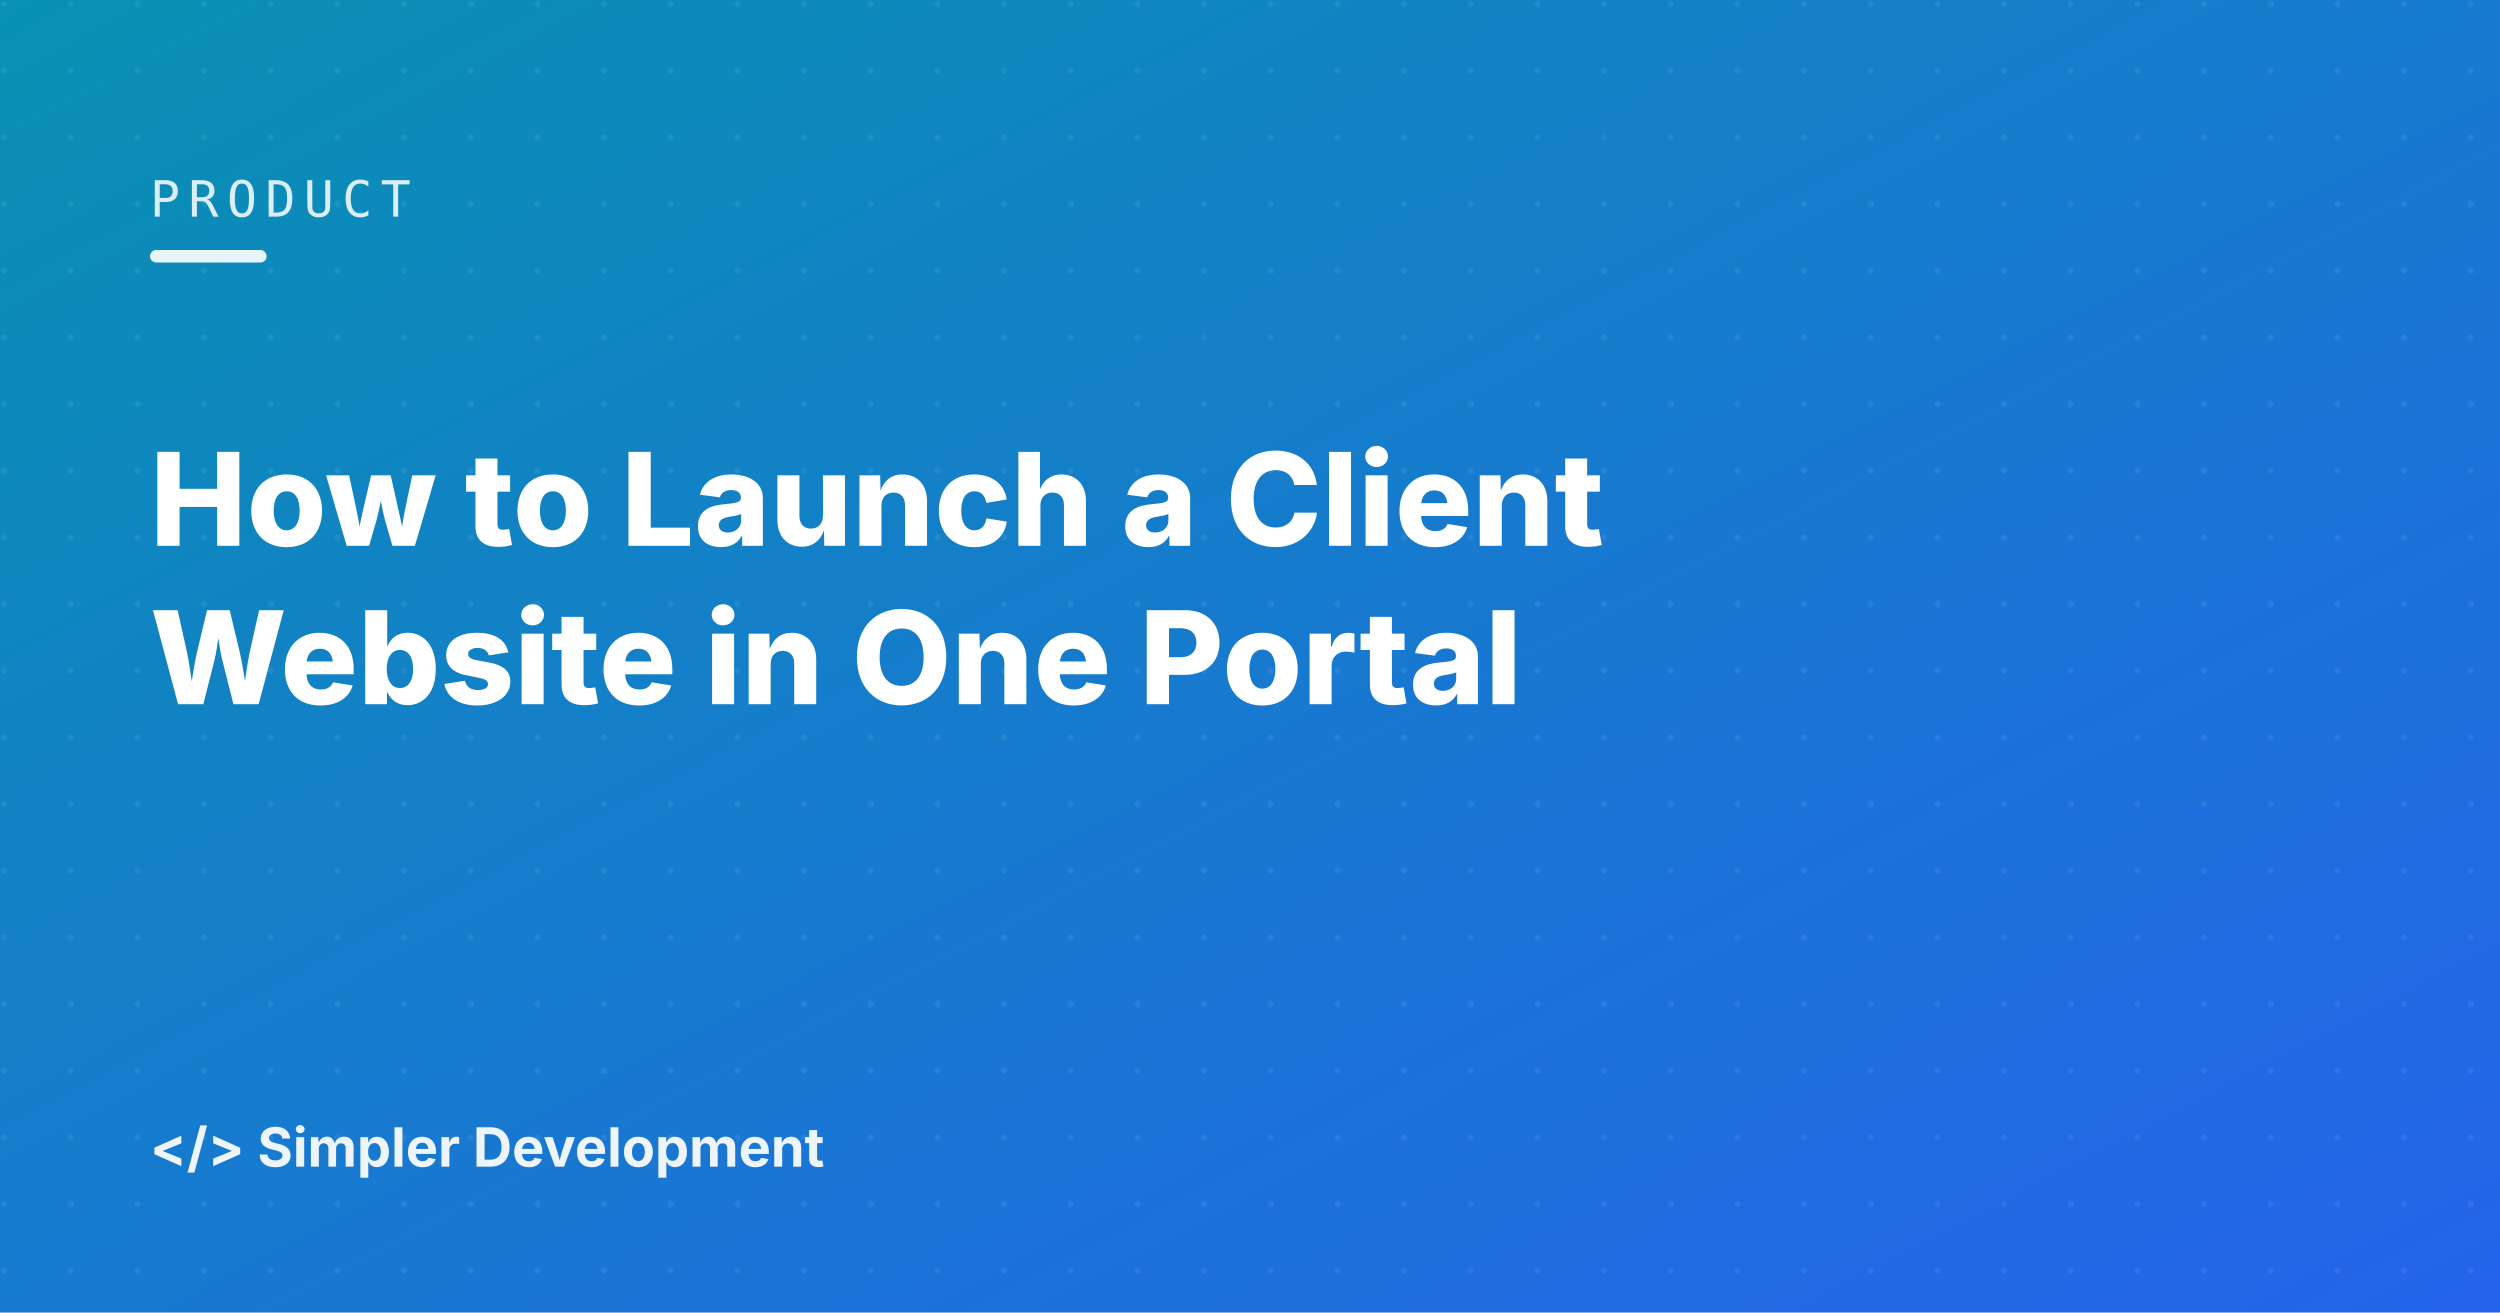
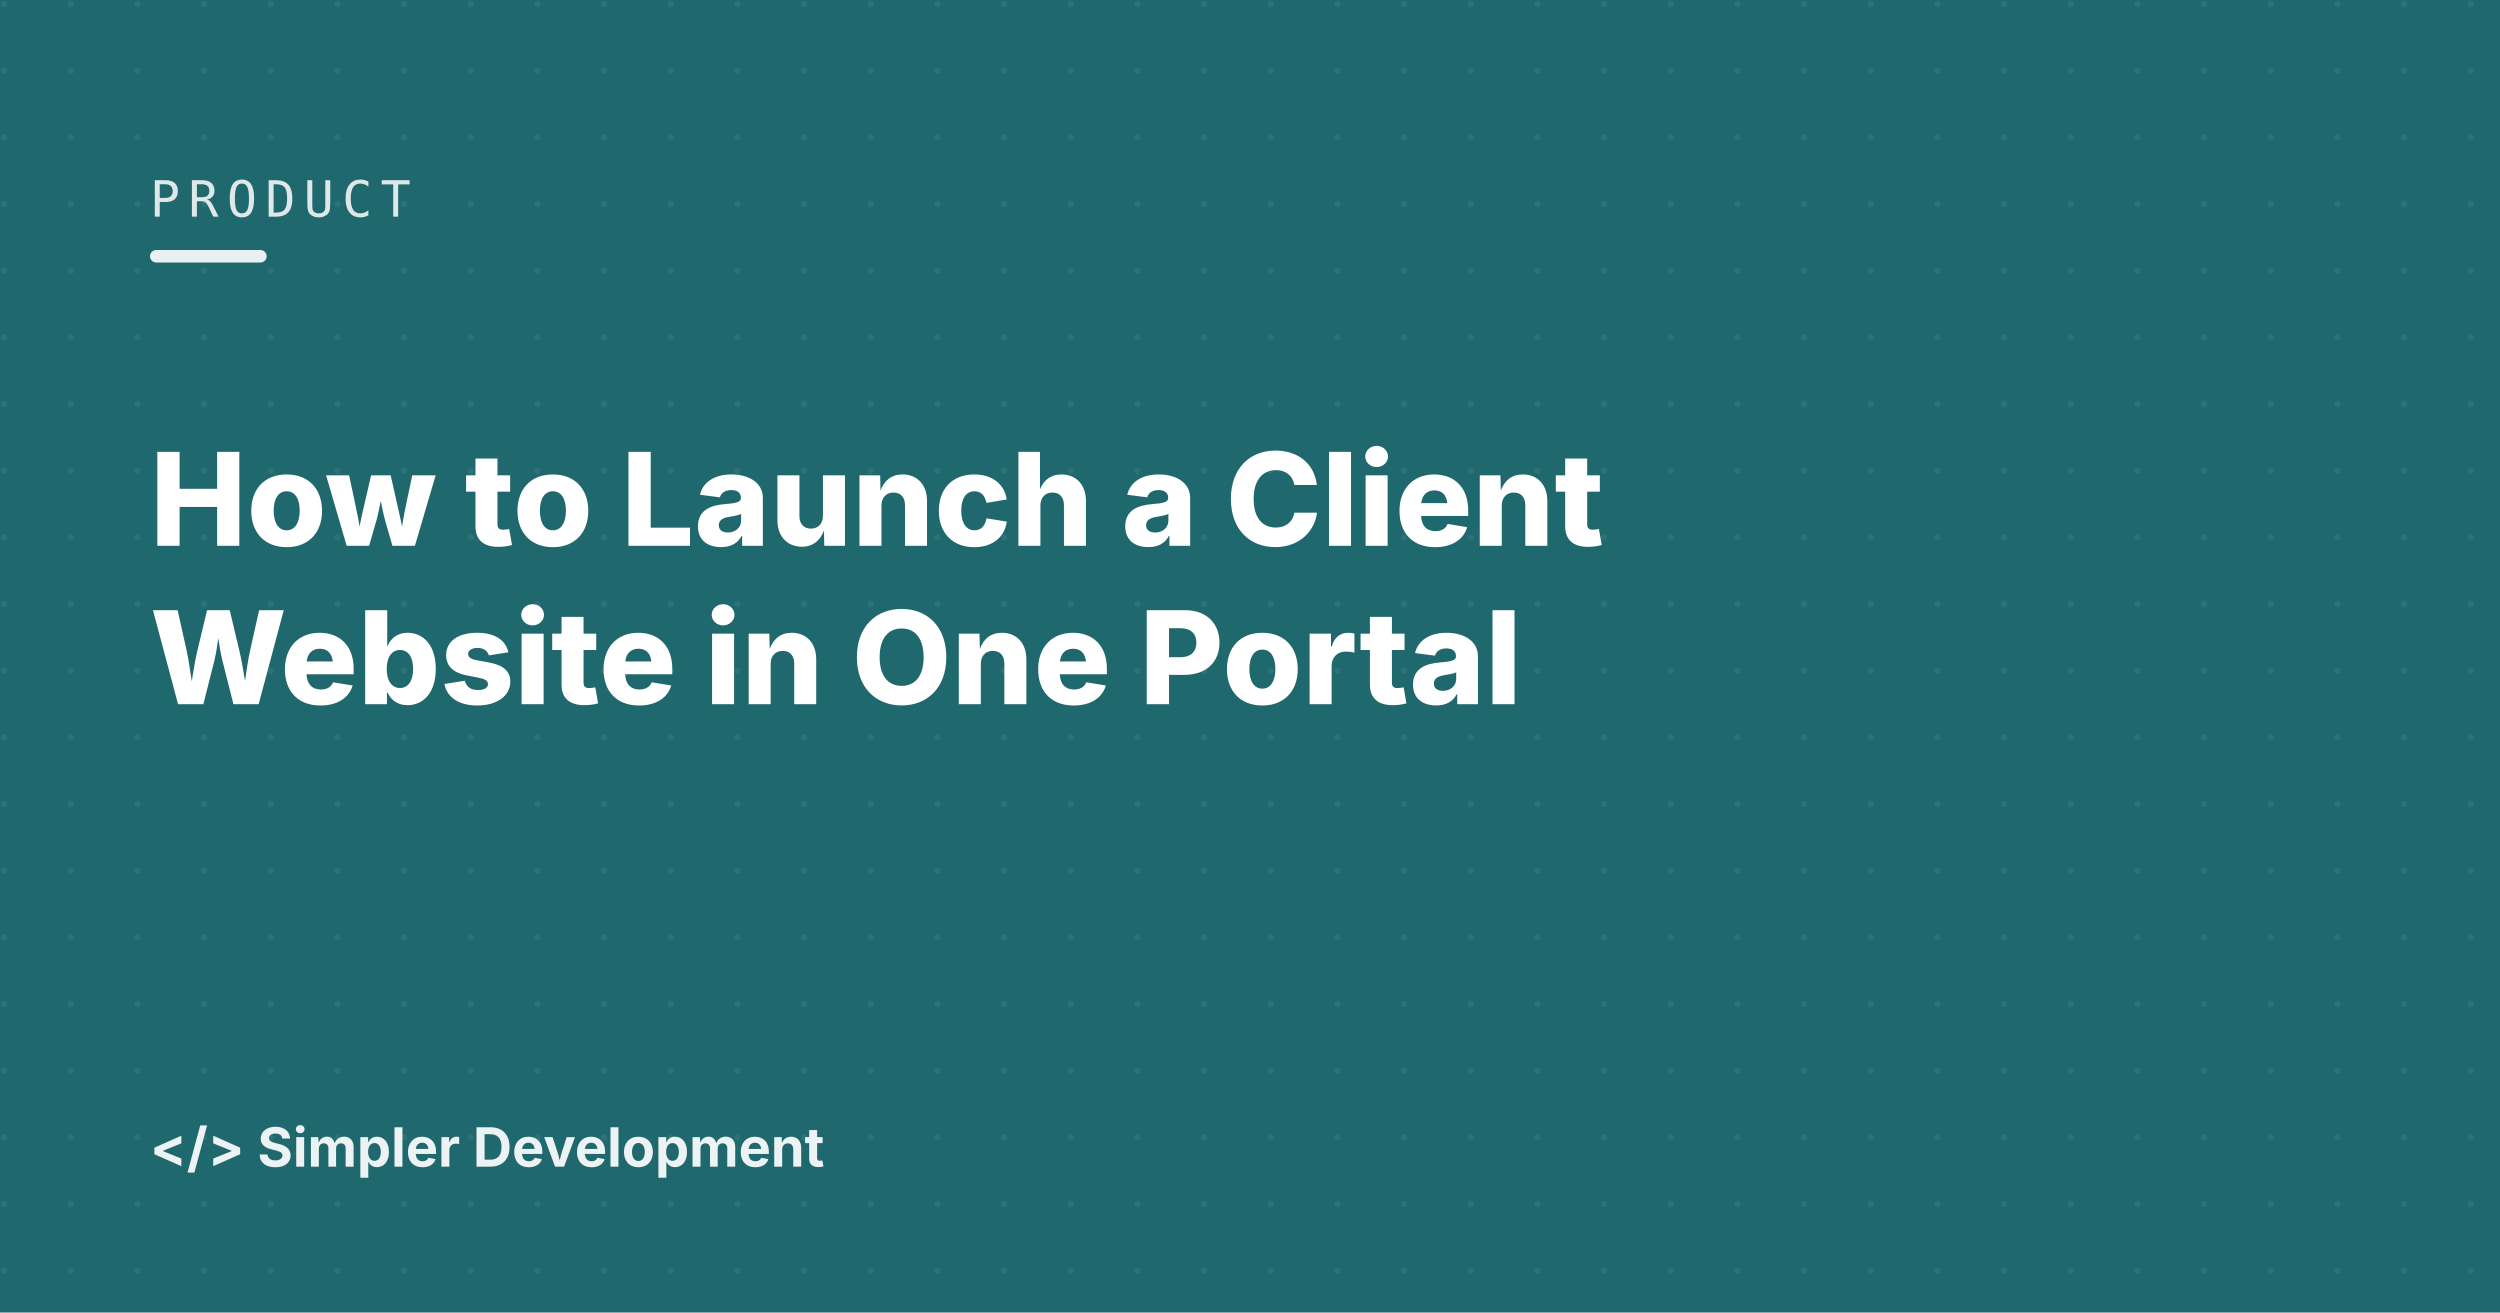
<svg xmlns="http://www.w3.org/2000/svg" width="1200" height="630" viewBox="0 0 1200 630" role="img" aria-label="How to Launch a Client Website in One Portal">
  <defs>
    <linearGradient id="bg" x1="0" y1="0" x2="1" y2="1">
-       <stop offset="0" stop-color="#0891b2" />
-       <stop offset="1" stop-color="#2563eb" />
+       <stop offset="0" stop-color="#1F686E" />
+       <stop offset="1" stop-color="#1F686E" />
    </linearGradient>
    <pattern id="dots" width="32" height="32" patternUnits="userSpaceOnUse">
      <circle cx="2" cy="2" r="1.5" fill="#ffffff" opacity="0.07" />
    </pattern>
  </defs>
  <rect width="1200" height="630" fill="url(#bg)" />
  <rect width="1200" height="630" fill="url(#dots)" />
  <rect x="72" y="120" width="56" height="6" rx="3" fill="#ffffff" opacity="0.9" />
  <text x="72" y="104" font-family="ui-monospace, SFMono-Regular, Menlo, monospace" font-size="24" letter-spacing="4" fill="#ffffff" opacity="0.85">PRODUCT</text>
  <text x="72" y="262" font-family="Inter, Segoe UI, system-ui, sans-serif" font-size="62" font-weight="800" fill="#ffffff">How to Launch a Client</text>
  <text x="72" y="338" font-family="Inter, Segoe UI, system-ui, sans-serif" font-size="62" font-weight="800" fill="#ffffff">Website in One Portal</text>
  <text x="72" y="560" font-family="Inter, Segoe UI, system-ui, sans-serif" font-size="26" font-weight="700" fill="#ffffff" opacity="0.92">&lt;/&gt; Simpler Development</text>
</svg>
